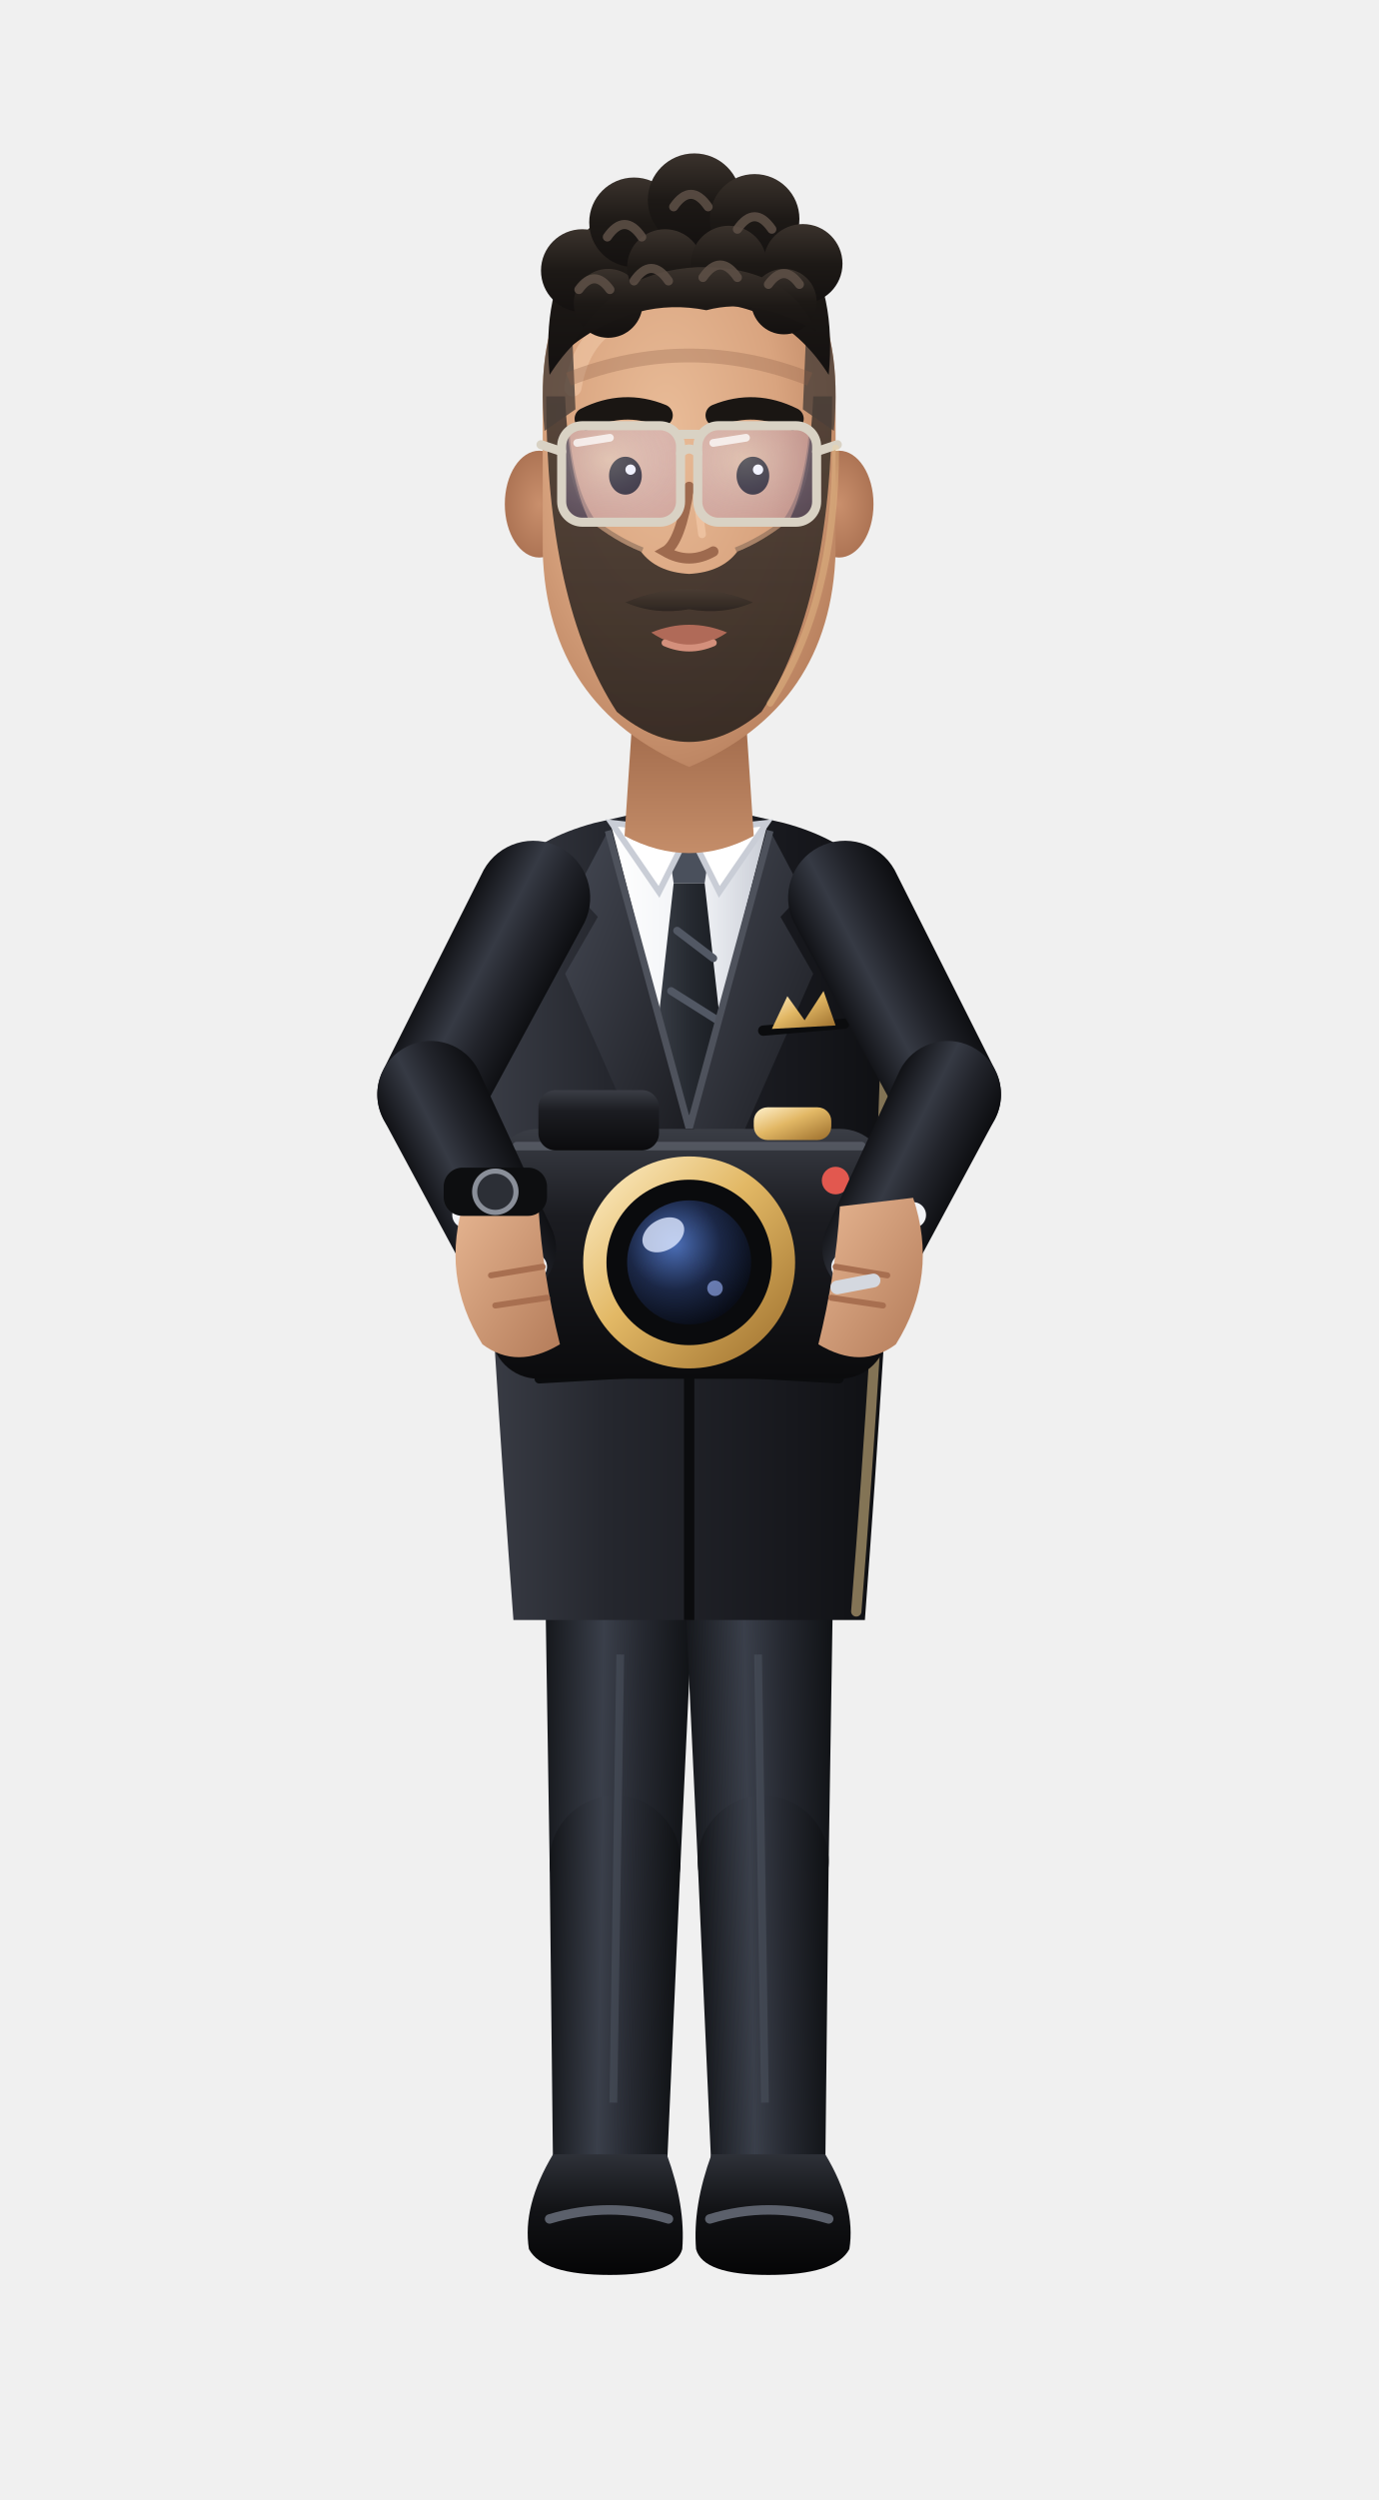
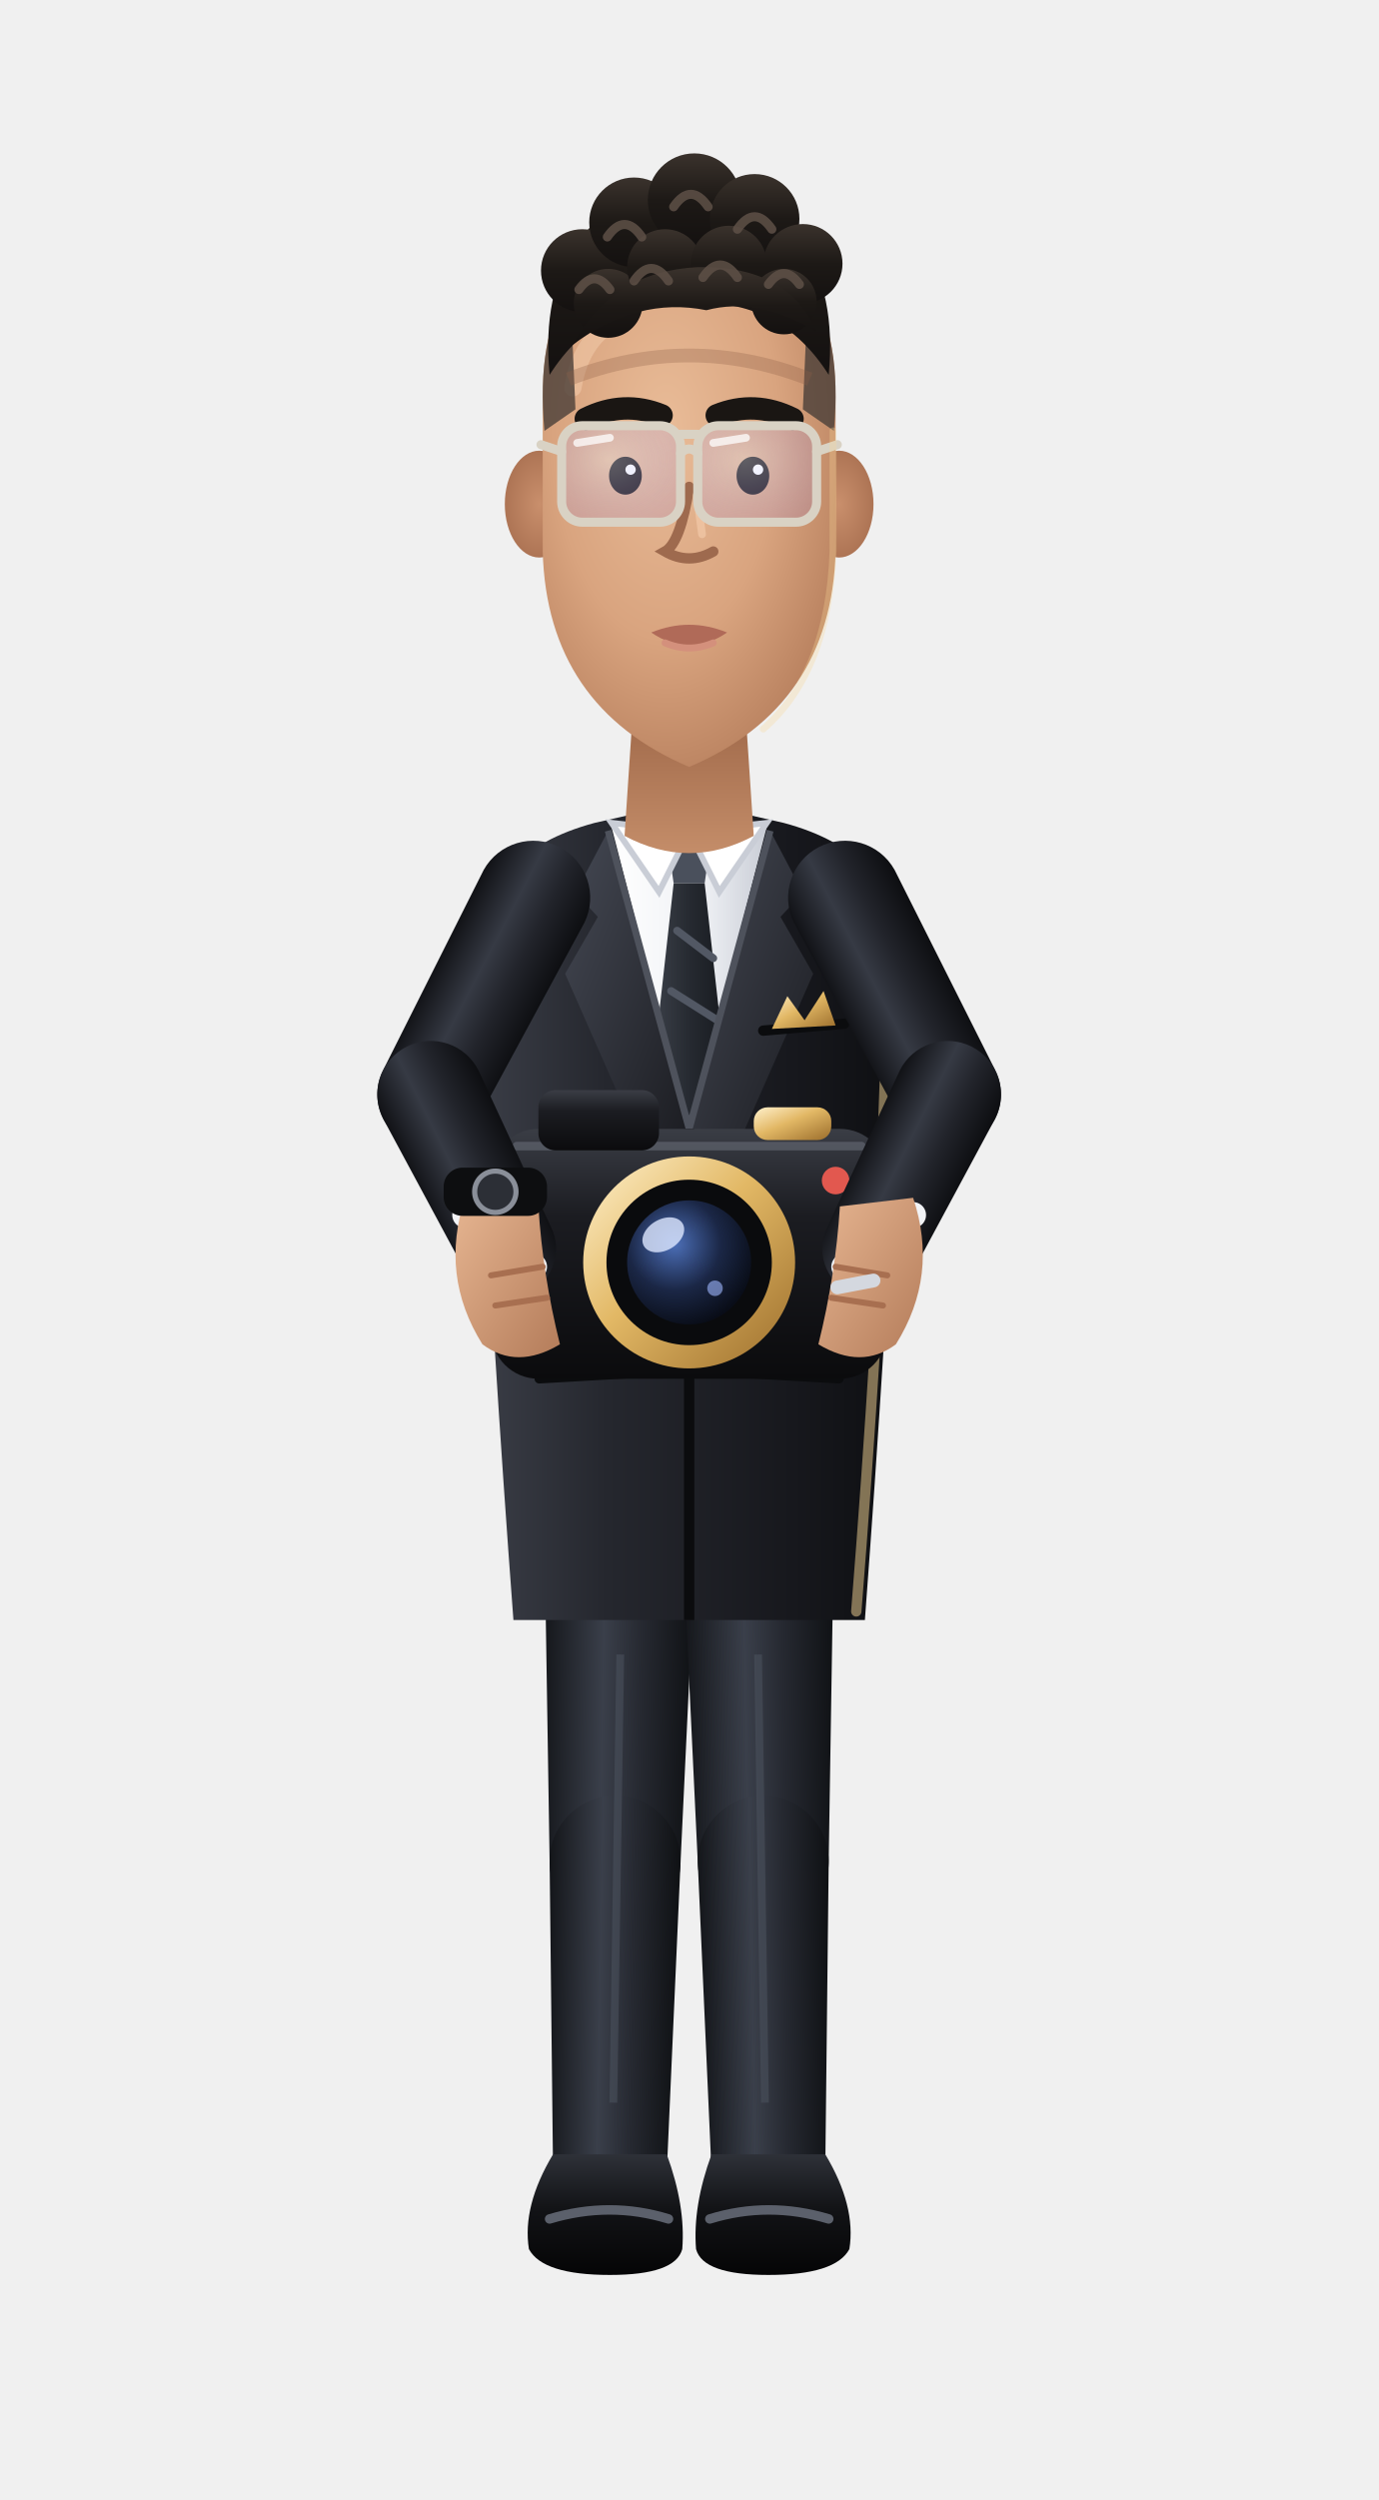
<svg xmlns="http://www.w3.org/2000/svg" viewBox="0 0 160 290" width="160" height="290">
  <defs>
    <radialGradient id="face" cx=".42" cy=".38" r=".7">
      <stop offset="0" stop-color="#E9BC98" />
      <stop offset=".55" stop-color="#D9A47F" />
      <stop offset="1" stop-color="#B57D5B" />
    </radialGradient>
    <radialGradient id="ear" cx=".5" cy=".5" r=".6">
      <stop offset="0" stop-color="#C98F6C" />
      <stop offset="1" stop-color="#A86F50" />
    </radialGradient>
    <linearGradient id="neck" x1="0" y1="0" x2="0" y2="1">
      <stop offset="0" stop-color="#9E6748" />
      <stop offset="1" stop-color="#C48D69" />
    </linearGradient>
    <linearGradient id="hair" x1="0" y1="0" x2="0" y2="1">
      <stop offset="0" stop-color="#3A322C" />
      <stop offset=".5" stop-color="#1D1916" />
      <stop offset="1" stop-color="#141110" />
    </linearGradient>
    <linearGradient id="beard" x1="0" y1="0" x2="0" y2="1">
      <stop offset="0" stop-color="#4A3C33" />
      <stop offset="1" stop-color="#2B231E" />
    </linearGradient>
    <linearGradient id="shirt" x1="0" y1="0" x2="1" y2="0">
      <stop offset="0" stop-color="#FFFFFF" />
      <stop offset=".6" stop-color="#EEF0F4" />
      <stop offset="1" stop-color="#C9CDD6" />
    </linearGradient>
    <linearGradient id="suit" x1="0" y1="0" x2="1" y2="0">
      <stop offset="0" stop-color="#3A3D46" />
      <stop offset=".3" stop-color="#25272E" />
      <stop offset=".75" stop-color="#17181D" />
      <stop offset="1" stop-color="#0E0F12" />
    </linearGradient>
    <linearGradient id="lapel" x1="0" y1="0" x2="1" y2="1">
      <stop offset="0" stop-color="#454954" />
      <stop offset="1" stop-color="#1B1C21" />
    </linearGradient>
    <linearGradient id="vest" x1="0" y1="0" x2="1" y2="0">
      <stop offset="0" stop-color="#43454D" />
      <stop offset=".35" stop-color="#2A2B31" />
      <stop offset=".75" stop-color="#1A1B20" />
      <stop offset="1" stop-color="#101114" />
    </linearGradient>
    <linearGradient id="tie" x1="0" y1="0" x2="1" y2="0">
      <stop offset="0" stop-color="#3B4049" />
      <stop offset=".5" stop-color="#262A31" />
      <stop offset="1" stop-color="#181B20" />
    </linearGradient>
    <linearGradient id="shoe" x1="0" y1="0" x2="0" y2="1">
      <stop offset="0" stop-color="#2E3138" />
      <stop offset=".45" stop-color="#121316" />
      <stop offset="1" stop-color="#050506" />
    </linearGradient>
    <linearGradient id="cam" x1="0" y1="0" x2="0" y2="1">
      <stop offset="0" stop-color="#3A3D45" />
      <stop offset=".35" stop-color="#1B1C21" />
      <stop offset="1" stop-color="#0B0B0D" />
    </linearGradient>
    <linearGradient id="gold" x1="0" y1="0" x2="1" y2="1">
      <stop offset="0" stop-color="#FFF1CC" />
      <stop offset=".45" stop-color="#E2B865" />
      <stop offset="1" stop-color="#9C6E2C" />
    </linearGradient>
    <radialGradient id="lens" cx=".38" cy=".35" r=".75">
      <stop offset="0" stop-color="#4C6FB8" />
      <stop offset=".5" stop-color="#1B2746" />
      <stop offset="1" stop-color="#05070D" />
    </radialGradient>
    <radialGradient id="glassTint" cx=".4" cy=".35" r=".8">
      <stop offset="0" stop-color="#E4ECFF" stop-opacity=".35" />
      <stop offset="1" stop-color="#8C7BE8" stop-opacity=".18" />
    </radialGradient>
    <linearGradient id="handG" x1="0" y1="0" x2="1" y2="1">
      <stop offset="0" stop-color="#E6B591" />
      <stop offset="1" stop-color="#B47C5A" />
    </linearGradient>
    <linearGradient id="lg1" gradientUnits="userSpaceOnUse" x1="61.85" y1="118.55" x2="50.15" y2="112.45">
      <stop offset="0" stop-color="#0D0E11" />
      <stop offset="0.35" stop-color="#22242B" />
      <stop offset="0.62" stop-color="#363A44" />
      <stop offset="1" stop-color="#111216" />
    </linearGradient>
    <linearGradient id="lg2" gradientUnits="userSpaceOnUse" x1="60.05" y1="133.23" x2="48.95" y2="138.77">
      <stop offset="0" stop-color="#0D0E11" />
      <stop offset="0.35" stop-color="#22242B" />
      <stop offset="0.62" stop-color="#363A44" />
      <stop offset="1" stop-color="#111216" />
    </linearGradient>
    <linearGradient id="lg3" gradientUnits="userSpaceOnUse" x1="109.85" y1="112.45" x2="98.15" y2="118.55">
      <stop offset="0" stop-color="#0D0E11" />
      <stop offset="0.35" stop-color="#22242B" />
      <stop offset="0.62" stop-color="#363A44" />
      <stop offset="1" stop-color="#111216" />
    </linearGradient>
    <linearGradient id="lg4" gradientUnits="userSpaceOnUse" x1="111.05" y1="138.77" x2="99.95" y2="133.23">
      <stop offset="0" stop-color="#0D0E11" />
      <stop offset="0.35" stop-color="#22242B" />
      <stop offset="0.62" stop-color="#363A44" />
      <stop offset="1" stop-color="#111216" />
    </linearGradient>
    <linearGradient id="lg5" gradientUnits="userSpaceOnUse" x1="80.5" y1="197.14" x2="62.9" y2="196.86">
      <stop offset="0" stop-color="#0F1114" />
      <stop offset="0.35" stop-color="#262931" />
      <stop offset="0.6" stop-color="#3A3F4A" />
      <stop offset="1" stop-color="#14161A" />
    </linearGradient>
    <linearGradient id="lg6" gradientUnits="userSpaceOnUse" x1="78.7" y1="234.13" x2="63.5" y2="233.87">
      <stop offset="0" stop-color="#0F1114" />
      <stop offset="0.35" stop-color="#262931" />
      <stop offset="0.6" stop-color="#3A3F4A" />
      <stop offset="1" stop-color="#14161A" />
    </linearGradient>
    <linearGradient id="lg7" gradientUnits="userSpaceOnUse" x1="97.1" y1="196.86" x2="79.5" y2="197.14">
      <stop offset="0" stop-color="#0F1114" />
      <stop offset="0.35" stop-color="#262931" />
      <stop offset="0.6" stop-color="#3A3F4A" />
      <stop offset="1" stop-color="#14161A" />
    </linearGradient>
    <linearGradient id="lg8" gradientUnits="userSpaceOnUse" x1="96.5" y1="233.87" x2="81.3" y2="234.13">
      <stop offset="0" stop-color="#0F1114" />
      <stop offset="0.35" stop-color="#262931" />
      <stop offset="0.6" stop-color="#3A3F4A" />
      <stop offset="1" stop-color="#14161A" />
    </linearGradient>
  </defs>
  <g id="legs">
    <g id="legL">
      <path d="M63.2 177.86 L63.8 215.88 A7.6 7.6 0 0 0 79 216.12 L80.8 178.14 A8.8 8.8 0 0 0 63.2 177.86 Z" fill="url(#lg5)" />
      <path d="M63.8 215.87 L64.2 251.89 A6.6 6.6 0 0 0 77.4 252.11 L79 216.13 A7.6 7.6 0 0 0 63.8 215.87 Z" fill="url(#lg6)" />
      <path d="M64.2 250 Q60.6 256 61.4 261 Q63 264 70.8 264 Q78.4 264 79.2 261 Q79.6 256 77.4 250 Z" fill="url(#shoe)" />
      <path d="M63.8 257.5 Q70.8 255.4 77.6 257.5" stroke="#5B606B" stroke-width="1.1" fill="none" stroke-linecap="round" />
    </g>
    <g id="legR">
      <path d="M79.2 178.14 L81 216.12 A7.6 7.6 0 0 0 96.2 215.88 L96.8 177.86 A8.8 8.8 0 0 0 79.2 178.14 Z" fill="url(#lg7)" />
      <path d="M81 216.13 L82.6 252.11 A6.6 6.6 0 0 0 95.8 251.89 L96.2 215.87 A7.6 7.6 0 0 0 81 216.13 Z" fill="url(#lg8)" />
      <path d="M82.6 250 Q80.4 256 80.8 261 Q81.6 264 89.2 264 Q97 264 98.6 261 Q99.4 256 95.8 250 Z" fill="url(#shoe)" />
      <path d="M82.4 257.5 Q89.2 255.4 96.2 257.5" stroke="#5B606B" stroke-width="1.1" fill="none" stroke-linecap="round" />
    </g>
    <path d="M72 192 L71.2 244 M88 192 L88.8 244" stroke="#4A505C" stroke-width=".9" opacity=".6" />
  </g>
  <g id="body">
    <path d="M56 110 Q56 99 69 95.5 L80 93 L91 95.5 Q104 99 104 110 L102.6 156 Q101.6 172 100.4 188 L59.6 188 Q58.4 172 57.4 156 Z" fill="url(#suit)" />
    <path d="M71 96 L80 131 L89 96 Z" fill="url(#shirt)" />
    <path d="M77.4 97 L82.6 97 L81.8 102.5 L78.2 102.5 Z" fill="#4A505C" />
    <path d="M78.2 102.5 L81.8 102.5 L84.2 124 L80 129.5 L75.8 124 Z" fill="url(#tie)" />
    <path d="M78.6 108 L82.8 111.2 M77.9 115 L83.6 118.6" stroke="#525864" stroke-width=".9" stroke-linecap="round" />
    <path d="M71 95.5 L76.5 103.5 L80 96.5 Z M89 95.5 L83.5 103.5 L80 96.5 Z" fill="#FFFFFF" stroke="#C9CDD6" stroke-width=".7" />
    <path d="M70.6 96.4 L80 131 L74.4 133 L65.6 113 L69.4 106.4 L66.8 103.6 Z" fill="url(#lapel)" />
    <path d="M89.4 96.4 L80 131 L85.6 133 L94.4 113 L90.6 106.4 L93.2 103.6 Z" fill="url(#lapel)" />
    <path d="M70.6 96.4 L80 131 M89.4 96.4 L80 131" stroke="#4E525C" stroke-width=".8" fill="none" />
    <path d="M80 131 L80 188" stroke="#0B0C0E" stroke-width="1.2" />
    <circle cx="82.6" cy="143" r="1.6" fill="#3E424B" />
    <circle cx="82.6" cy="157" r="1.6" fill="#3E424B" />
    <path d="M62.6 160 L73 159.4 M87 159.4 L97.4 160" stroke="#0B0C0E" stroke-width="1.1" stroke-linecap="round" />
    <path d="M88.6 119.6 L98 118.8" stroke="#0B0C0E" stroke-width="1.2" stroke-linecap="round" />
    <path d="M89.6 119.4 L91.4 115.6 L93.4 118.4 L95.6 115 L97 119 Z" fill="url(#gold)" />
    <path d="M103.2 112 L101.6 156 Q100.6 172 99.4 187" fill="none" stroke="rgba(246,214,150,.5)" stroke-width="1.2" stroke-linecap="round" />
  </g>
  <g id="camera">
    <rect x="57" y="131" width="46" height="29" rx="5.5" fill="url(#cam)" />
    <path d="M60 133 L100 133" stroke="#5A5E68" stroke-width="1" stroke-linecap="round" opacity=".8" />
    <rect x="62.5" y="126.5" width="14" height="7" rx="2" fill="url(#cam)" />
    <rect x="87.5" y="128.5" width="9" height="3.8" rx="1.6" fill="url(#gold)" />
    <circle cx="80" cy="146.5" r="12.3" fill="url(#gold)" />
    <circle cx="80" cy="146.5" r="9.6" fill="#0A0B0D" />
    <circle cx="80" cy="146.5" r="7.2" fill="url(#lens)" />
    <ellipse cx="77" cy="143.3" rx="2.6" ry="1.8" fill="#DDE7FF" opacity=".8" transform="rotate(-30 77 143.3)" />
    <circle cx="83" cy="149.5" r=".9" fill="#9FB7FF" opacity=".6" />
    <circle cx="97" cy="137" r="1.6" fill="#E2584F" />
  </g>
  <g id="arms">
    <g id="armL">
      <path d="M56.15 100.95 L44.5 124.13 A6.2 6.2 0 0 0 55.5 129.87 L67.85 107.05 A6.6 6.6 0 0 0 56.15 100.95 Z" fill="url(#lg1)" />
      <g id="foreL">
        <path d="M44.45 129.77 L53.99 147.5 A5.6 5.6 0 0 0 64.01 142.5 L55.55 124.23 A6.2 6.2 0 0 0 44.45 129.77 Z" fill="url(#lg2)" />
        <path d="M54 141 L62 147" stroke="#F2F3F6" stroke-width="3" stroke-linecap="round" />
        <path d="M54 139 Q51 148 56 156 Q60 159 65 156 Q63 148 62.5 140 Z" fill="url(#handG)" />
        <path d="M57 148 L63 147 M57.5 151.5 L63.5 150.6" stroke="#A86F50" stroke-width=".7" stroke-linecap="round" />
        <rect x="51.5" y="135.5" width="12" height="5.6" rx="2.2" fill="#0D0E10" />
        <circle cx="57.5" cy="138.3" r="2.4" fill="#2C2F36" stroke="#8A8F99" stroke-width=".6" />
      </g>
    </g>
    <g id="armR">
      <path d="M92.15 107.05 L104.5 129.87 A6.2 6.2 0 0 0 115.5 124.13 L103.85 100.95 A6.6 6.6 0 0 0 92.15 107.05 Z" fill="url(#lg3)" />
      <g id="foreR">
        <path d="M104.45 124.23 L95.99 142.5 A5.6 5.6 0 0 0 106.01 147.5 L115.55 129.77 A6.2 6.2 0 0 0 104.45 124.23 Z" fill="url(#lg4)" />
        <path d="M106 141 L98 147" stroke="#F2F3F6" stroke-width="3" stroke-linecap="round" />
        <path d="M106 139 Q109 148 104 156 Q100 159 95 156 Q97 148 97.5 140 Z" fill="url(#handG)" />
        <path d="M103 148 L97 147 M102.5 151.5 L96.5 150.6" stroke="#A86F50" stroke-width=".7" stroke-linecap="round" />
        <path d="M97.2 149.4 L101.4 148.6" stroke="#D4D8DF" stroke-width="1.6" stroke-linecap="round" />
      </g>
    </g>
  </g>
  <g id="head">
    <path d="M73.5 82 L86.5 82 L87.5 97 Q80 101 72.5 97 Z" fill="url(#neck)" />
    <ellipse cx="62.6" cy="58.5" rx="4" ry="6.2" fill="url(#ear)" />
    <ellipse cx="97.4" cy="58.5" rx="4" ry="6.2" fill="url(#ear)" />
    <path d="M63 46 Q63 27 80 26 Q97 27 97 46 L97 64 Q96.5 82 80 89 Q63.5 82 63 64 Z" fill="url(#face)" />
    <path d="M66.5 45 Q67.5 39 72 37" stroke="#F4CDAE" stroke-width="2" fill="none" stroke-linecap="round" opacity=".5" />
-     <path d="M63.4 46 L65.6 46 Q66 55.6 68.4 60.4 Q71.4 62.8 74.4 64 Q76.2 66.4 80 66.6 Q83.8 66.4 85.6 64 Q88.6 62.8 91.6 60.4 Q94 55.6 94.4 46 L96.6 46 Q96.6 70 88.4 82.6 Q80 89.6 71.6 82.6 Q63.4 70 63.4 46 Z" fill="url(#beard)" opacity=".9" />
-     <path d="M65.8 50 Q66.4 57 68.8 60.4 Q71.6 62.6 74.6 63.8 M94.2 50 Q93.6 57 91.2 60.4 Q88.4 62.6 85.4 63.8" stroke="#6A564A" stroke-width=".55" fill="none" opacity=".45" />
-     <path d="M72.6 69.9 Q80 66.8 87.4 69.9 Q84 71.4 80 70.7 Q76 71.4 72.6 69.9 Z" fill="url(#beard)" opacity=".9" />
    <path d="M75.6 73.4 Q80 71.6 84.4 73.4 Q80 76.4 75.6 73.4 Z" fill="#B06A58" />
    <path d="M77.2 74.6 Q80 75.8 82.8 74.6" stroke="#D4907C" stroke-width=".8" fill="none" stroke-linecap="round" />
    <path d="M63.2 50 Q62.2 39 66.2 33.5 L66.8 47.5 Z M96.8 50 Q97.8 39 93.8 33.5 L93.2 47.5 Z" fill="#4A3F38" opacity=".8" />
    <path d="M63.8 43.5 Q62 24.5 80 20.5 Q98 24.5 96.2 43.5 Q90.5 34.5 80 35.2 Q69.5 34.5 63.8 43.5 Z" fill="url(#hair)" />
    <g fill="url(#hair)">
      <circle cx="67.6" cy="31.4" r="4.8" />
      <circle cx="73.6" cy="25.8" r="5.2" />
      <circle cx="80.6" cy="23.2" r="5.4" />
      <circle cx="87.6" cy="25.4" r="5.2" />
      <circle cx="93.2" cy="30.6" r="4.6" />
      <circle cx="70.6" cy="35.2" r="4" />
      <circle cx="77.2" cy="31" r="4.4" />
      <circle cx="84.6" cy="30.6" r="4.4" />
      <circle cx="91" cy="35" r="3.8" />
      <path d="M66.5 40 Q71 31.5 81 31 Q91.5 30.8 94.8 38.5 Q88 34.4 82 36 Q74 34.4 66.5 40 Z" />
    </g>
    <g fill="none" stroke="#5E5047" stroke-width="1.05" stroke-linecap="round" opacity=".85">
      <path d="M70.5 27.5 q2 -2.9 4 0" />
      <path d="M78.2 24 q2 -2.9 4 0" />
      <path d="M85.6 26.6 q2 -2.9 4 0" />
      <path d="M73.6 32.6 q2 -2.9 4 0" />
      <path d="M81.6 32.2 q2 -2.9 4 0" />
      <path d="M67.2 33.6 q1.8 -2.5 3.6 0" />
      <path d="M89.2 33 q1.8 -2.5 3.6 0" />
    </g>
    <path d="M66 44 Q80 38.5 94 44" stroke="#8C5E45" stroke-width="1.6" fill="none" opacity=".3" />
    <path d="M68 48.6 Q72.4 46.4 76.8 48.2 M83.2 48.2 Q87.6 46.4 92 48.6" stroke="#1A1613" stroke-width="2.6" fill="none" stroke-linecap="round" />
    <g id="eyes">
      <ellipse cx="72.6" cy="55.2" rx="1.9" ry="2.2" fill="#1A1412" />
      <ellipse cx="87.4" cy="55.2" rx="1.9" ry="2.2" fill="#1A1412" />
      <circle cx="73.2" cy="54.5" r=".6" fill="#FFFFFF" />
      <circle cx="88" cy="54.5" r=".6" fill="#FFFFFF" />
    </g>
    <path d="M80 56.5 Q79 63 77.2 64 Q80 65.6 82.8 64" stroke="#9E6A4E" stroke-width="1.2" fill="none" stroke-linecap="round" />
    <path d="M80.9 57.5 L81.5 62" stroke="#F2C9A8" stroke-width=".9" stroke-linecap="round" opacity=".7" />
    <g stroke="#D9D2C4" stroke-width="1.05" fill="url(#glassTint)">
      <rect x="65.2" y="49.4" width="13.8" height="11.2" rx="2.4" />
      <rect x="81" y="49.4" width="13.8" height="11.2" rx="2.4" />
    </g>
    <path d="M67 51.4 L70.8 50.8 M82.8 51.4 L86.6 50.8" stroke="#FFFFFF" stroke-width=".9" stroke-linecap="round" opacity=".75" />
    <path d="M79 52.6 Q80 51.6 81 52.6 M79 50.4 L81 50.4 M65.2 52.4 L62.8 51.6 M94.8 52.4 L97.2 51.6" stroke="#D9D2C4" stroke-width="1.05" fill="none" stroke-linecap="round" />
-     <path d="M97 52 Q97 70 89.4 81.6" stroke="rgba(246,214,150,.3)" stroke-width=".8" fill="none" stroke-linecap="round" />
+     <path d="M96.7 50 L96.7 64 Q96.2 78 88.6 84.6" stroke="rgba(246,214,150,.3)" stroke-width=".8" fill="none" stroke-linecap="round" />
  </g>
</svg>
